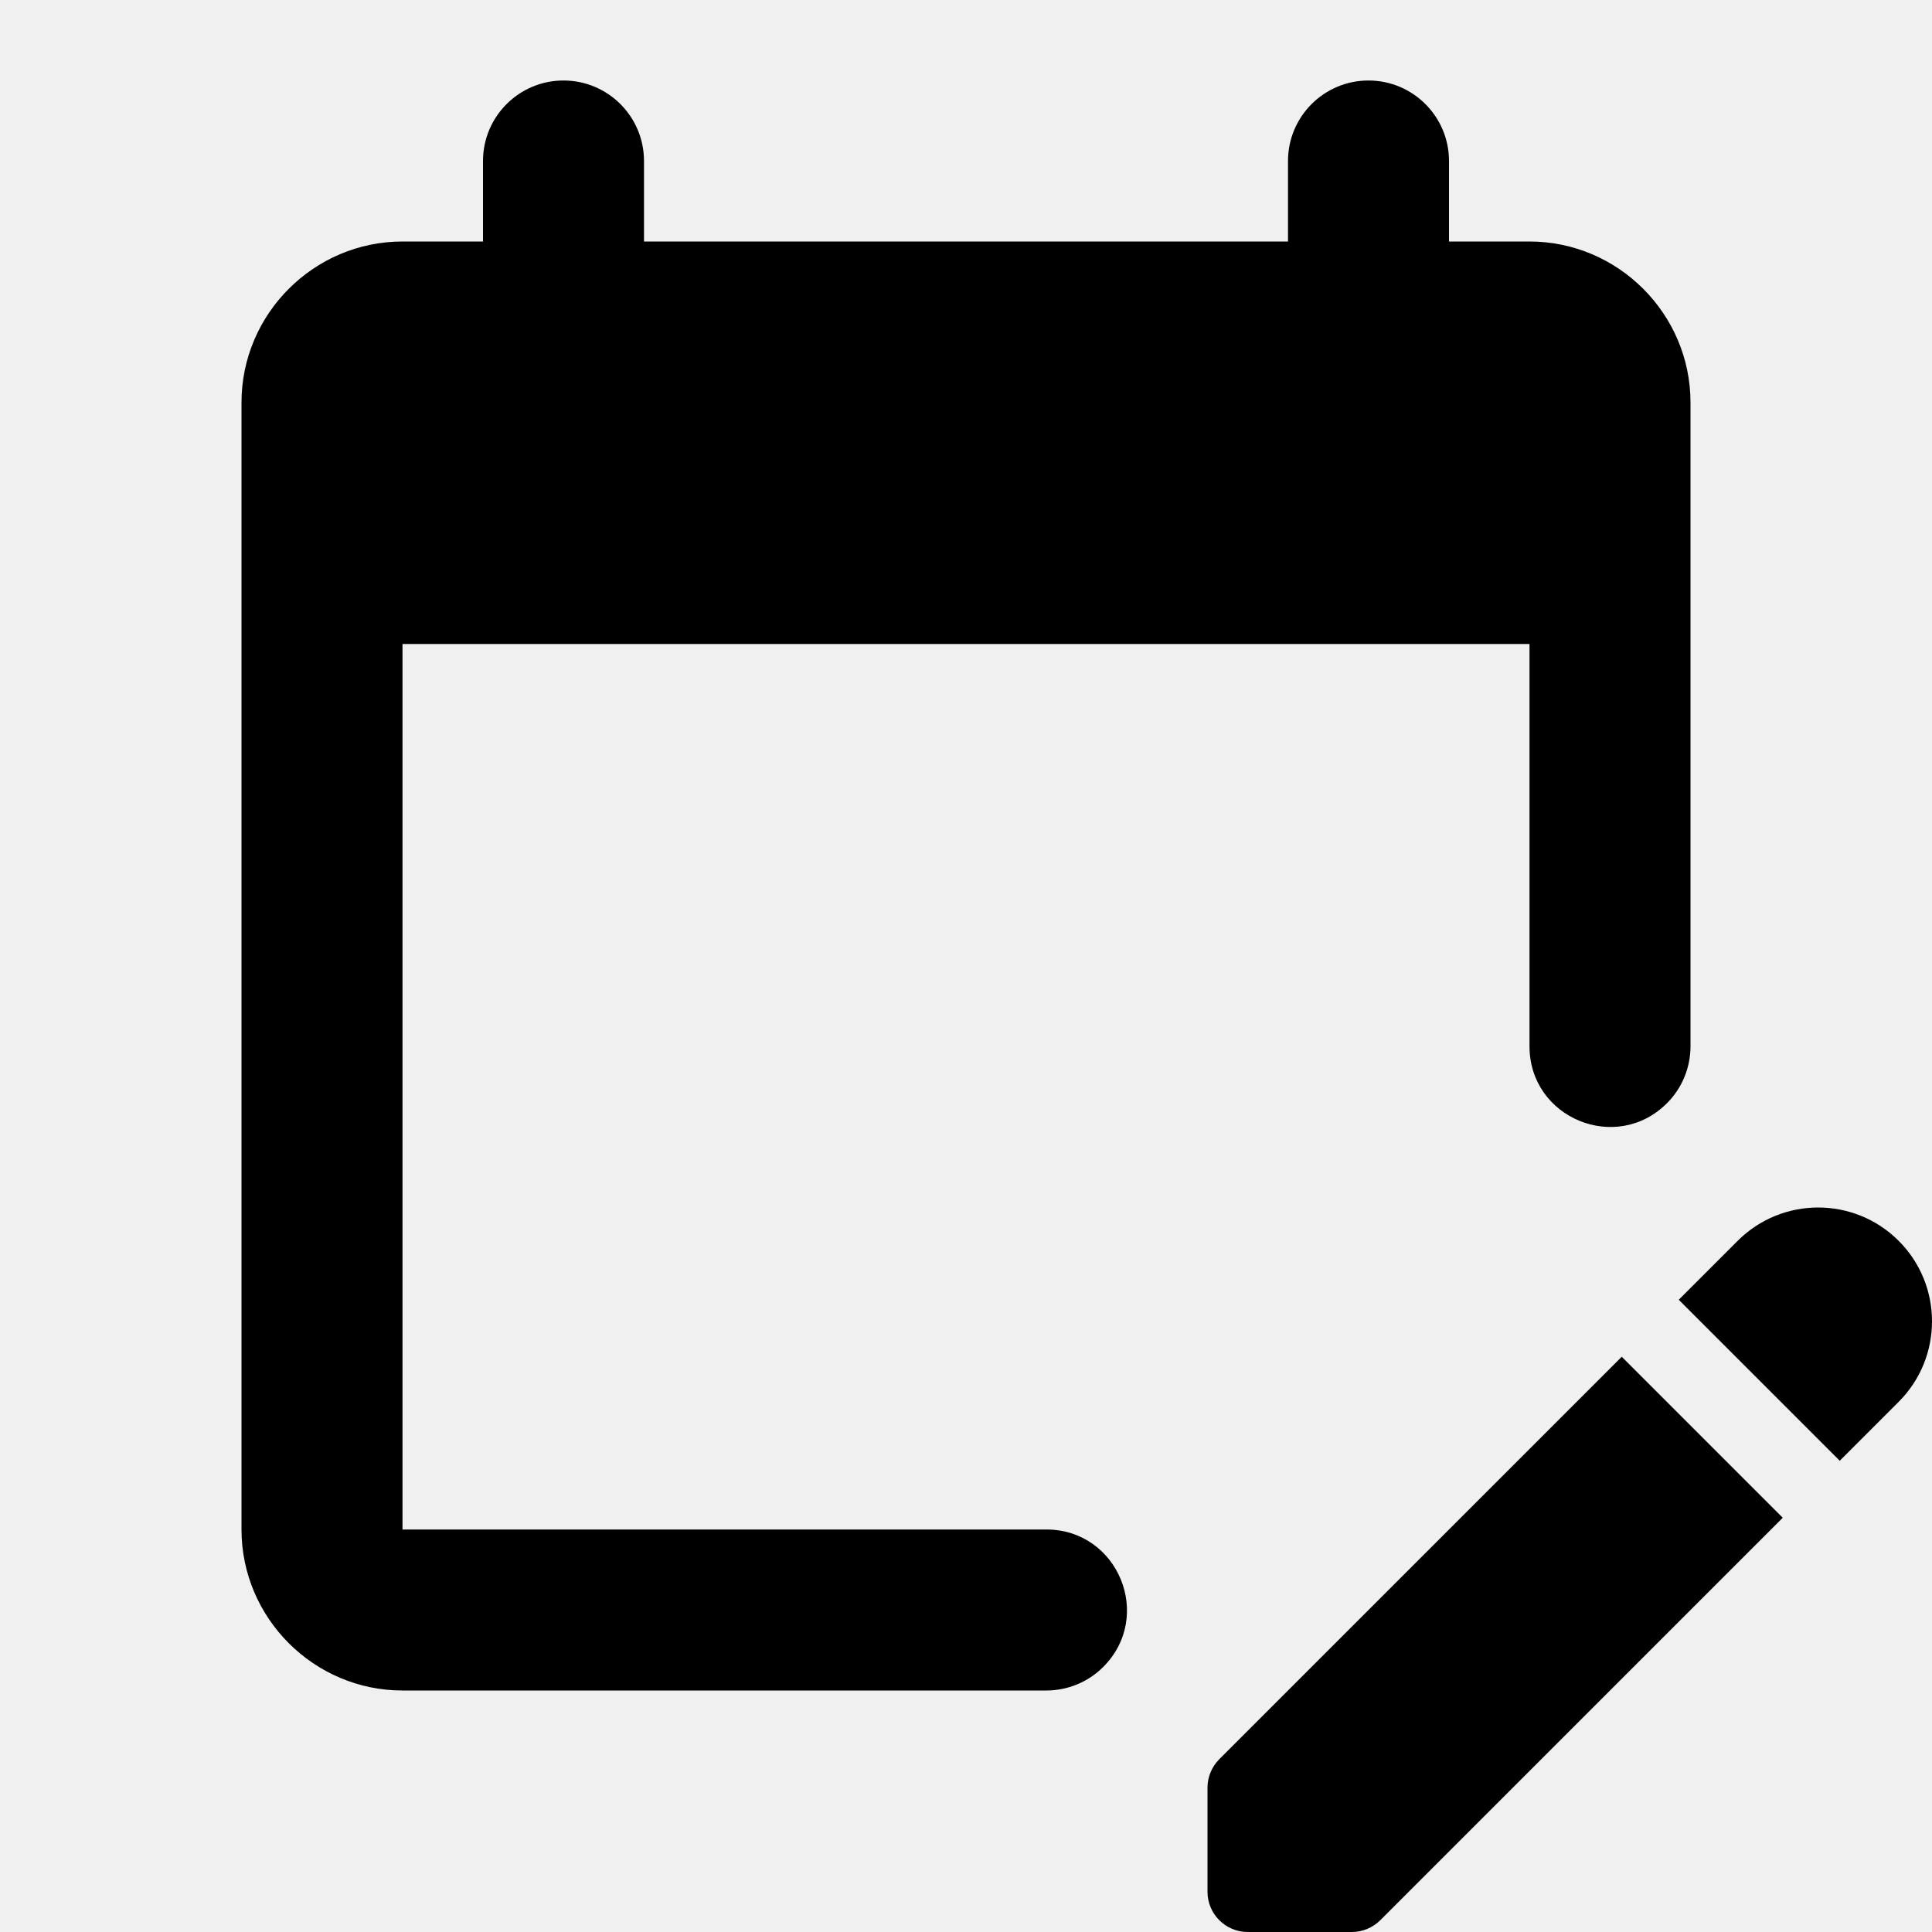
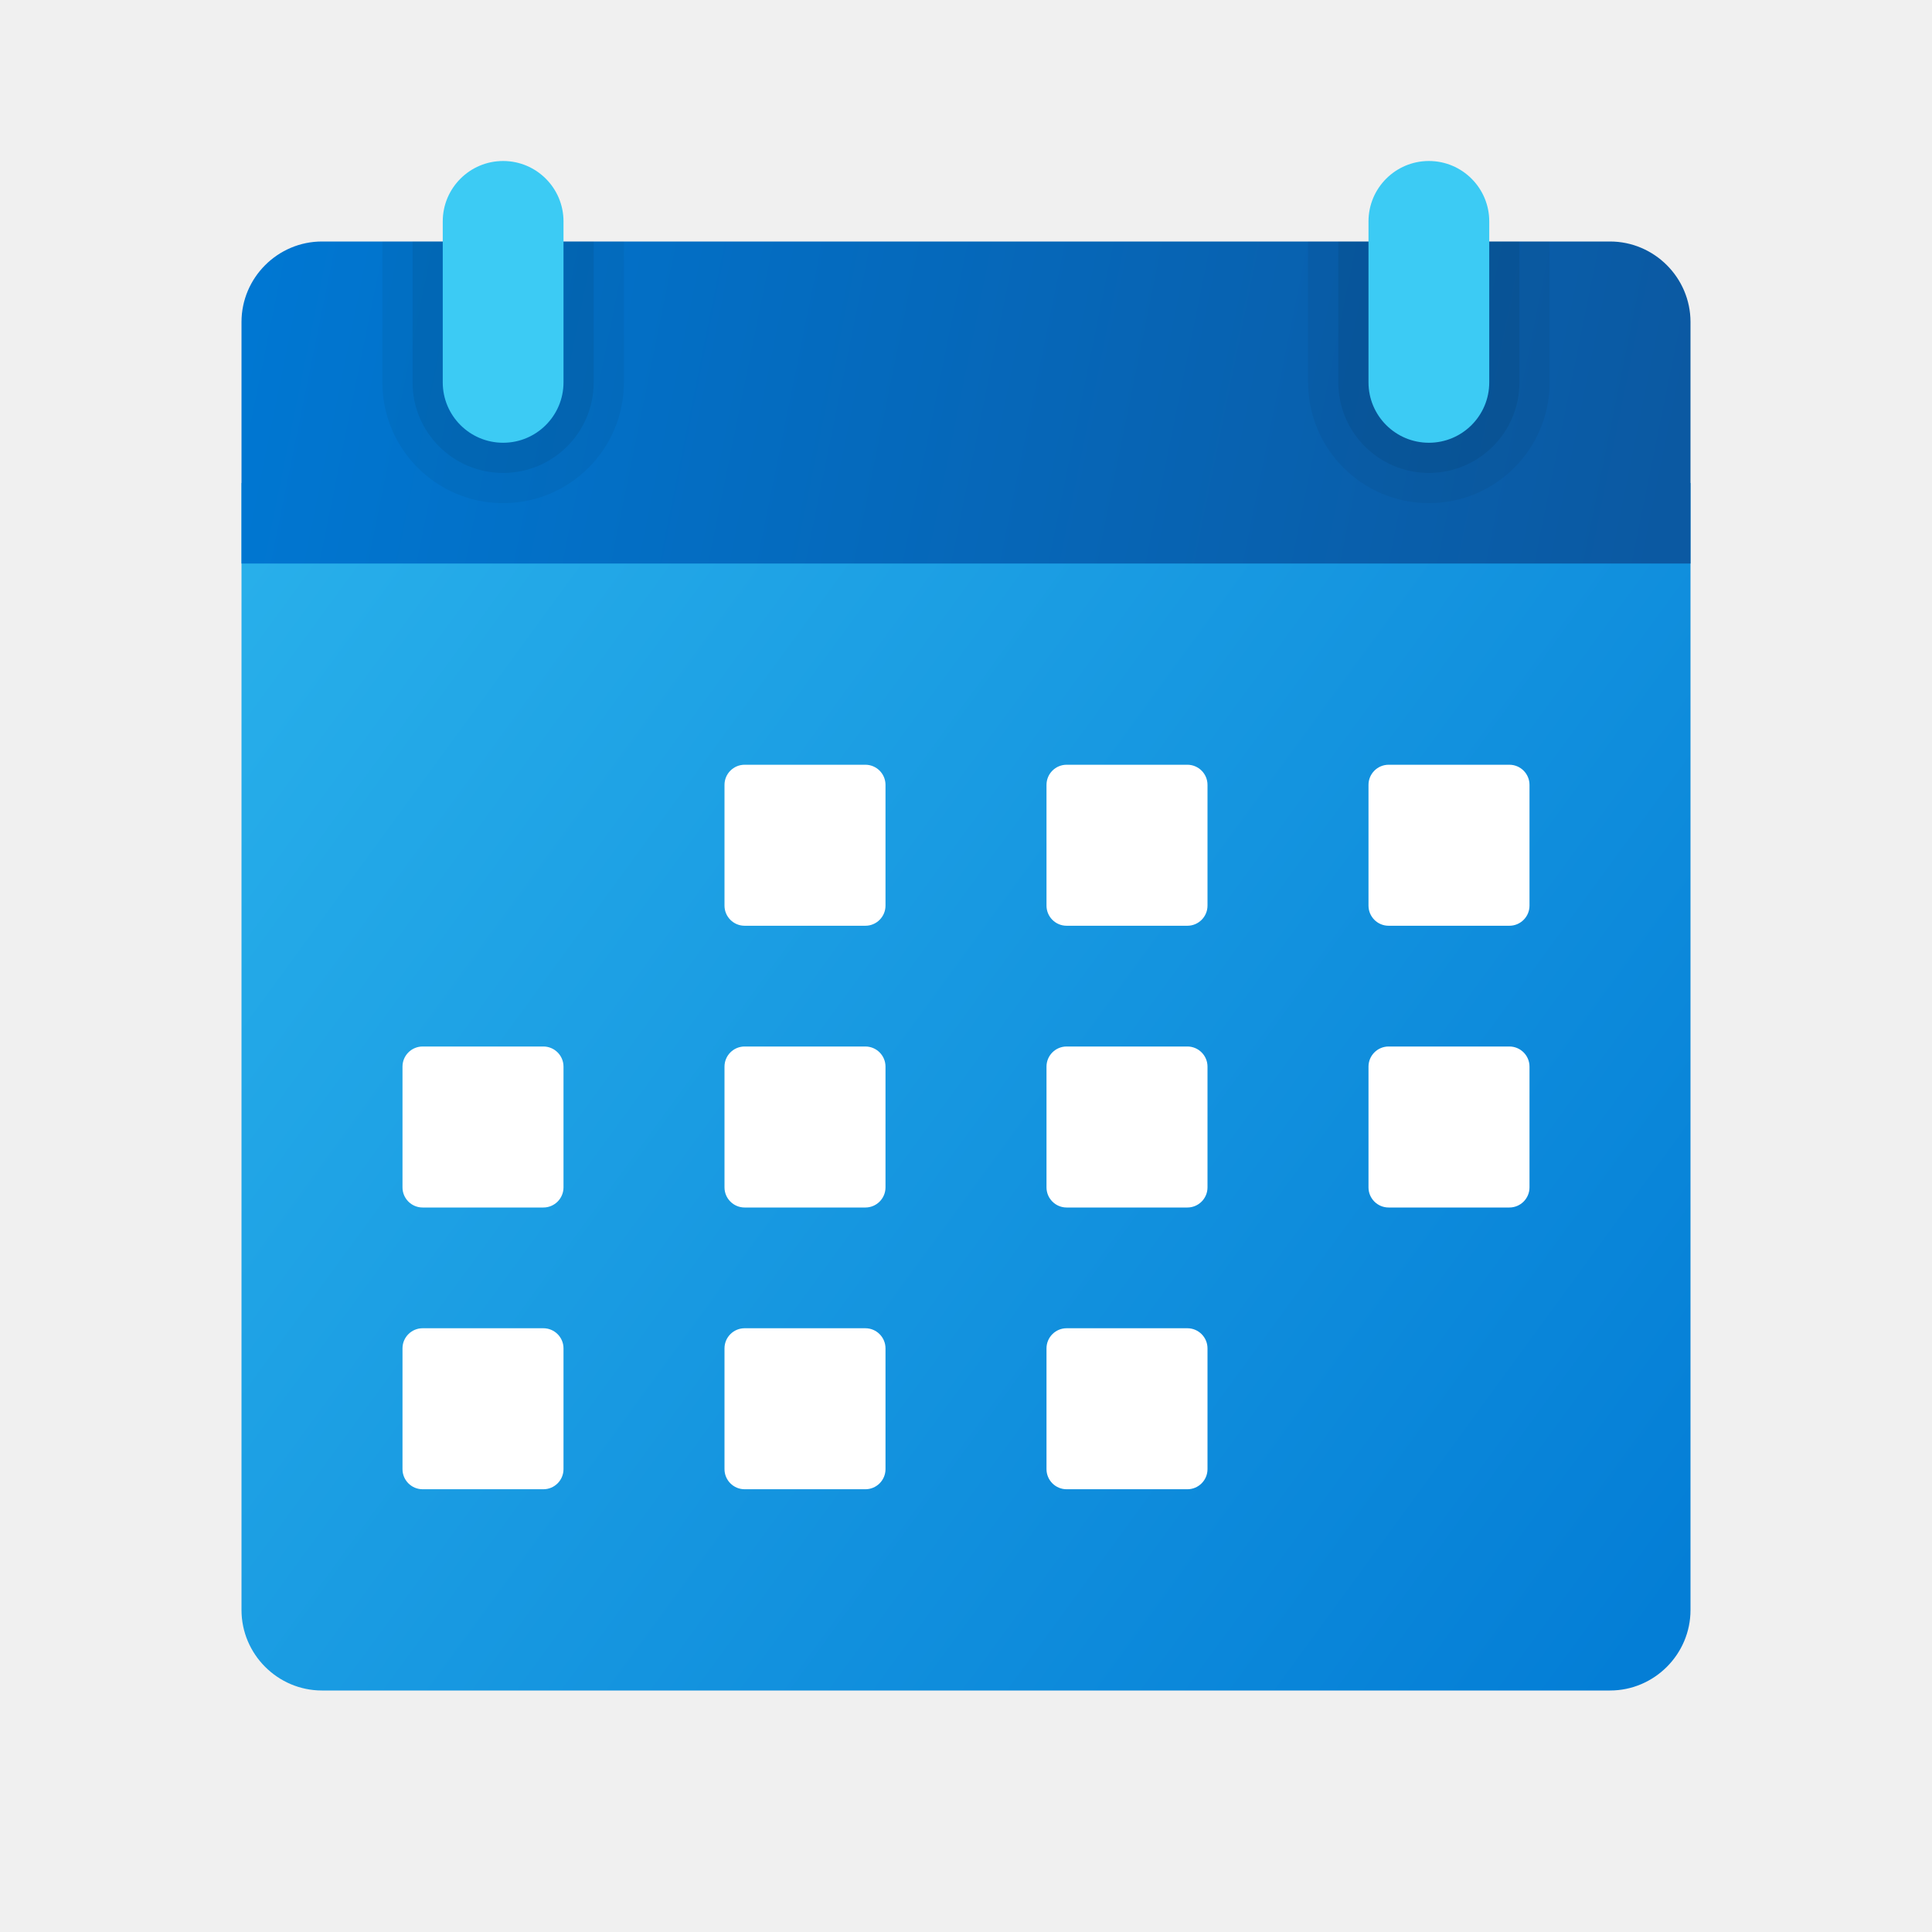
- <svg viewBox="0 0 24 24">
-   <path d="M7 1C6.448 1 6 1.448 6 2L6 3L5 3C3.9 3 3 3.9 3 5L3 19C3 20.1 3.9 21 5 21L12.998 21C13.263 21 13.518 20.895 13.705 20.707C14.335 20.077 13.889 19 12.998 19L5 19L5 8L19 8L19 12.998C19 13.889 20.077 14.335 20.707 13.705C20.895 13.518 21 13.263 21 12.998L21 5C21 3.9 20.1 3 19 3L18 3L18 2C18 1.448 17.552 1 17 1C16.448 1 16 1.448 16 2L16 3L8 3L8 2C8 1.448 7.552 1 7 1 z M 22.586 15C22.224 15 21.862 15.138 21.586 15.414L20.854 16.146L22.854 18.146L23.586 17.414C24.138 16.862 24.138 15.966 23.586 15.414C23.31 15.138 22.948 15 22.586 15 z M 20.146 16.854L15.146 21.854C15.053 21.948 15 22.074 15 22.207L15 23.5C15 23.776 15.224 24 15.5 24L16.793 24C16.925 24 17.052 23.947 17.146 23.854L22.146 18.854L20.146 16.854 z" />
+ <svg xmlns="http://www.w3.org/2000/svg" viewBox="0 0 48 48">
+   <linearGradient id="WWZG4nXidbdKz8SNbGF5Za" x1="6.414" x2="41.774" y1="13.662" y2="39.488" gradientUnits="userSpaceOnUse">
+     <stop offset="0" stop-color="#28afea" />
+     <stop offset="1" stop-color="#047ed6" />
+   </linearGradient>
+   <path fill="url(#WWZG4nXidbdKz8SNbGF5Za)" d="M6,40V12h36v28c0,1.1-0.9,2-2,2H8C6.9,42,6,41.1,6,40z" />
+   <linearGradient id="WWZG4nXidbdKz8SNbGF5Zb" x1="6.42" x2="41.198" y1="6.608" y2="13.68" gradientUnits="userSpaceOnUse">
+     <stop offset="0" stop-color="#0077d2" />
+     <stop offset="1" stop-color="#0b59a2" />
+   </linearGradient>
+   <path fill="url(#WWZG4nXidbdKz8SNbGF5Zb)" d="M42,8v6H6V8c0-1.1,0.9-2,2-2h32C41.1,6,42,6.9,42,8z" />
+   <path d="M35.5,12.5L35.5,12.5c-1.657,0-3-1.343-3-3V6h6v3.5C38.5,11.157,37.157,12.5,35.5,12.5z" opacity=".05" />
+   <path d="M35.5,11.75L35.5,11.75c-1.243,0-2.25-1.007-2.25-2.25V6h4.5v3.5C37.75,10.743,36.743,11.75,35.5,11.75z" opacity=".07" />
+   <path d="M12.5,12.5L12.5,12.5c-1.657,0-3-1.343-3-3V6h6v3.5C15.5,11.157,14.157,12.5,12.5,12.5z" opacity=".05" />
+   <path d="M12.5,11.75L12.5,11.75c-1.243,0-2.25-1.007-2.25-2.25V6h4.5v3.5C14.75,10.743,13.743,11.75,12.5,11.75z" opacity=".07" />
+   <path fill="#3ccbf4" d="M12.5,11L12.5,11c-0.828,0-1.5-0.672-1.5-1.5v-4C11,4.672,11.672,4,12.5,4h0C13.328,4,14,4.672,14,5.5v4C14,10.328,13.328,11,12.5,11z" />
+   <path fill="#fff" d="M38,19.5v3c0,0.276-0.224,0.5-0.5,0.5h-3c-0.276,0-0.5-0.224-0.5-0.5v-3c0-0.276,0.224-0.5,0.5-0.5h3C37.776,19,38,19.224,38,19.5z M30,19.5v3c0,0.276-0.224,0.5-0.5,0.5h-3c-0.276,0-0.5-0.224-0.5-0.5v-3c0-0.276,0.224-0.5,0.5-0.5h3C29.776,19,30,19.224,30,19.5z M22,19.5v3c0,0.276-0.224,0.5-0.5,0.5h-3c-0.276,0-0.5-0.224-0.5-0.5v-3c0-0.276,0.224-0.5,0.5-0.5h3C21.776,19,22,19.224,22,19.5z" />
+   <path fill="#fff" d="M38,26.5v3c0,0.276-0.224,0.5-0.5,0.5h-3c-0.276,0-0.5-0.224-0.5-0.5v-3c0-0.276,0.224-0.5,0.5-0.5h3C37.776,26,38,26.224,38,26.5z M30,26.5v3c0,0.276-0.224,0.5-0.5,0.5h-3c-0.276,0-0.5-0.224-0.5-0.5v-3c0-0.276,0.224-0.5,0.5-0.5h3C29.776,26,30,26.224,30,26.5z M22,26.5v3c0,0.276-0.224,0.5-0.5,0.5h-3c-0.276,0-0.5-0.224-0.5-0.5v-3c0-0.276,0.224-0.5,0.5-0.5h3C21.776,26,22,26.224,22,26.5z M14,26.5v3c0,0.276-0.224,0.5-0.5,0.5h-3c-0.276,0-0.5-0.224-0.5-0.5v-3c0-0.276,0.224-0.5,0.5-0.5h3C13.776,26,14,26.224,14,26.5z" />
+   <path fill="#fff" d="M30,33.5v3c0,0.276-0.224,0.5-0.5,0.5h-3c-0.276,0-0.5-0.224-0.5-0.5v-3c0-0.276,0.224-0.5,0.5-0.5h3C29.776,33,30,33.224,30,33.5z M22,33.5v3c0,0.276-0.224,0.5-0.5,0.5h-3c-0.276,0-0.5-0.224-0.5-0.5v-3c0-0.276,0.224-0.5,0.5-0.5h3C21.776,33,22,33.224,22,33.5z M14,33.5v3c0,0.276-0.224,0.5-0.5,0.5h-3c-0.276,0-0.5-0.224-0.5-0.5v-3c0-0.276,0.224-0.5,0.5-0.5h3C13.776,33,14,33.224,14,33.5z" />
+   <path fill="#3ccbf4" d="M35.5,11L35.5,11c-0.828,0-1.5-0.672-1.5-1.5v-4C34,4.672,34.672,4,35.5,4l0,0C36.328,4,37,4.672,37,5.5v4C37,10.328,36.328,11,35.5,11z" />
</svg>
